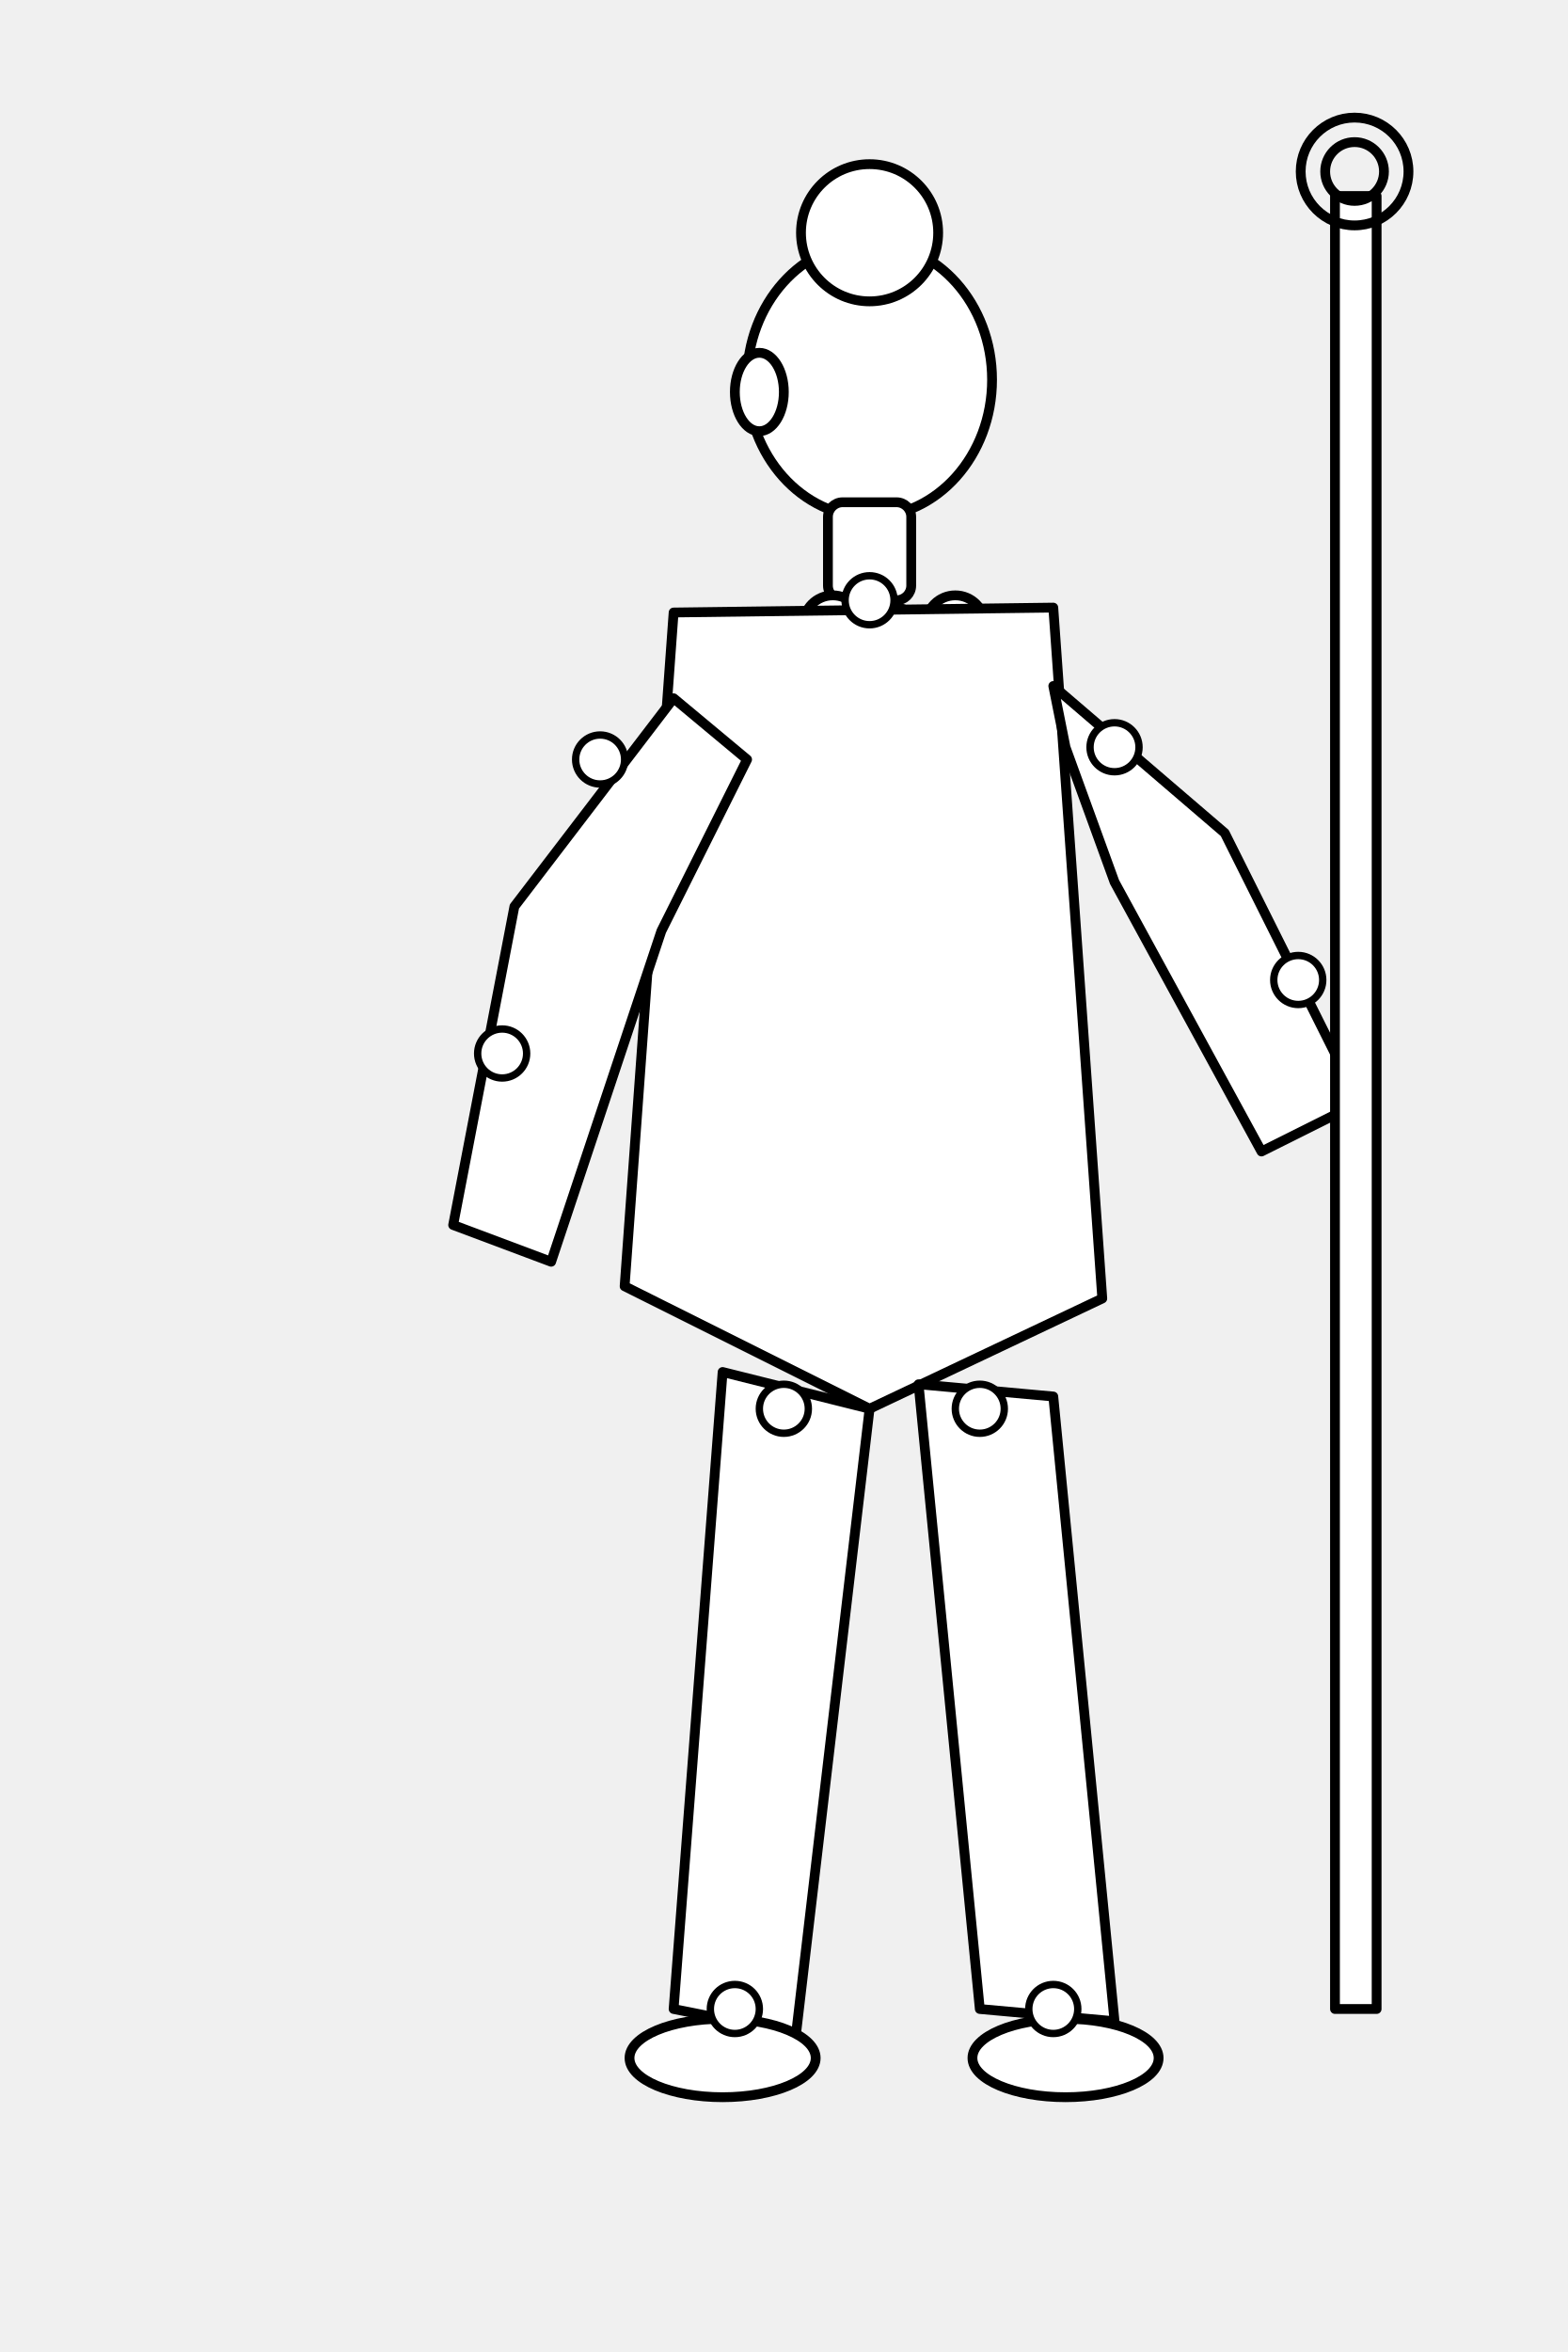
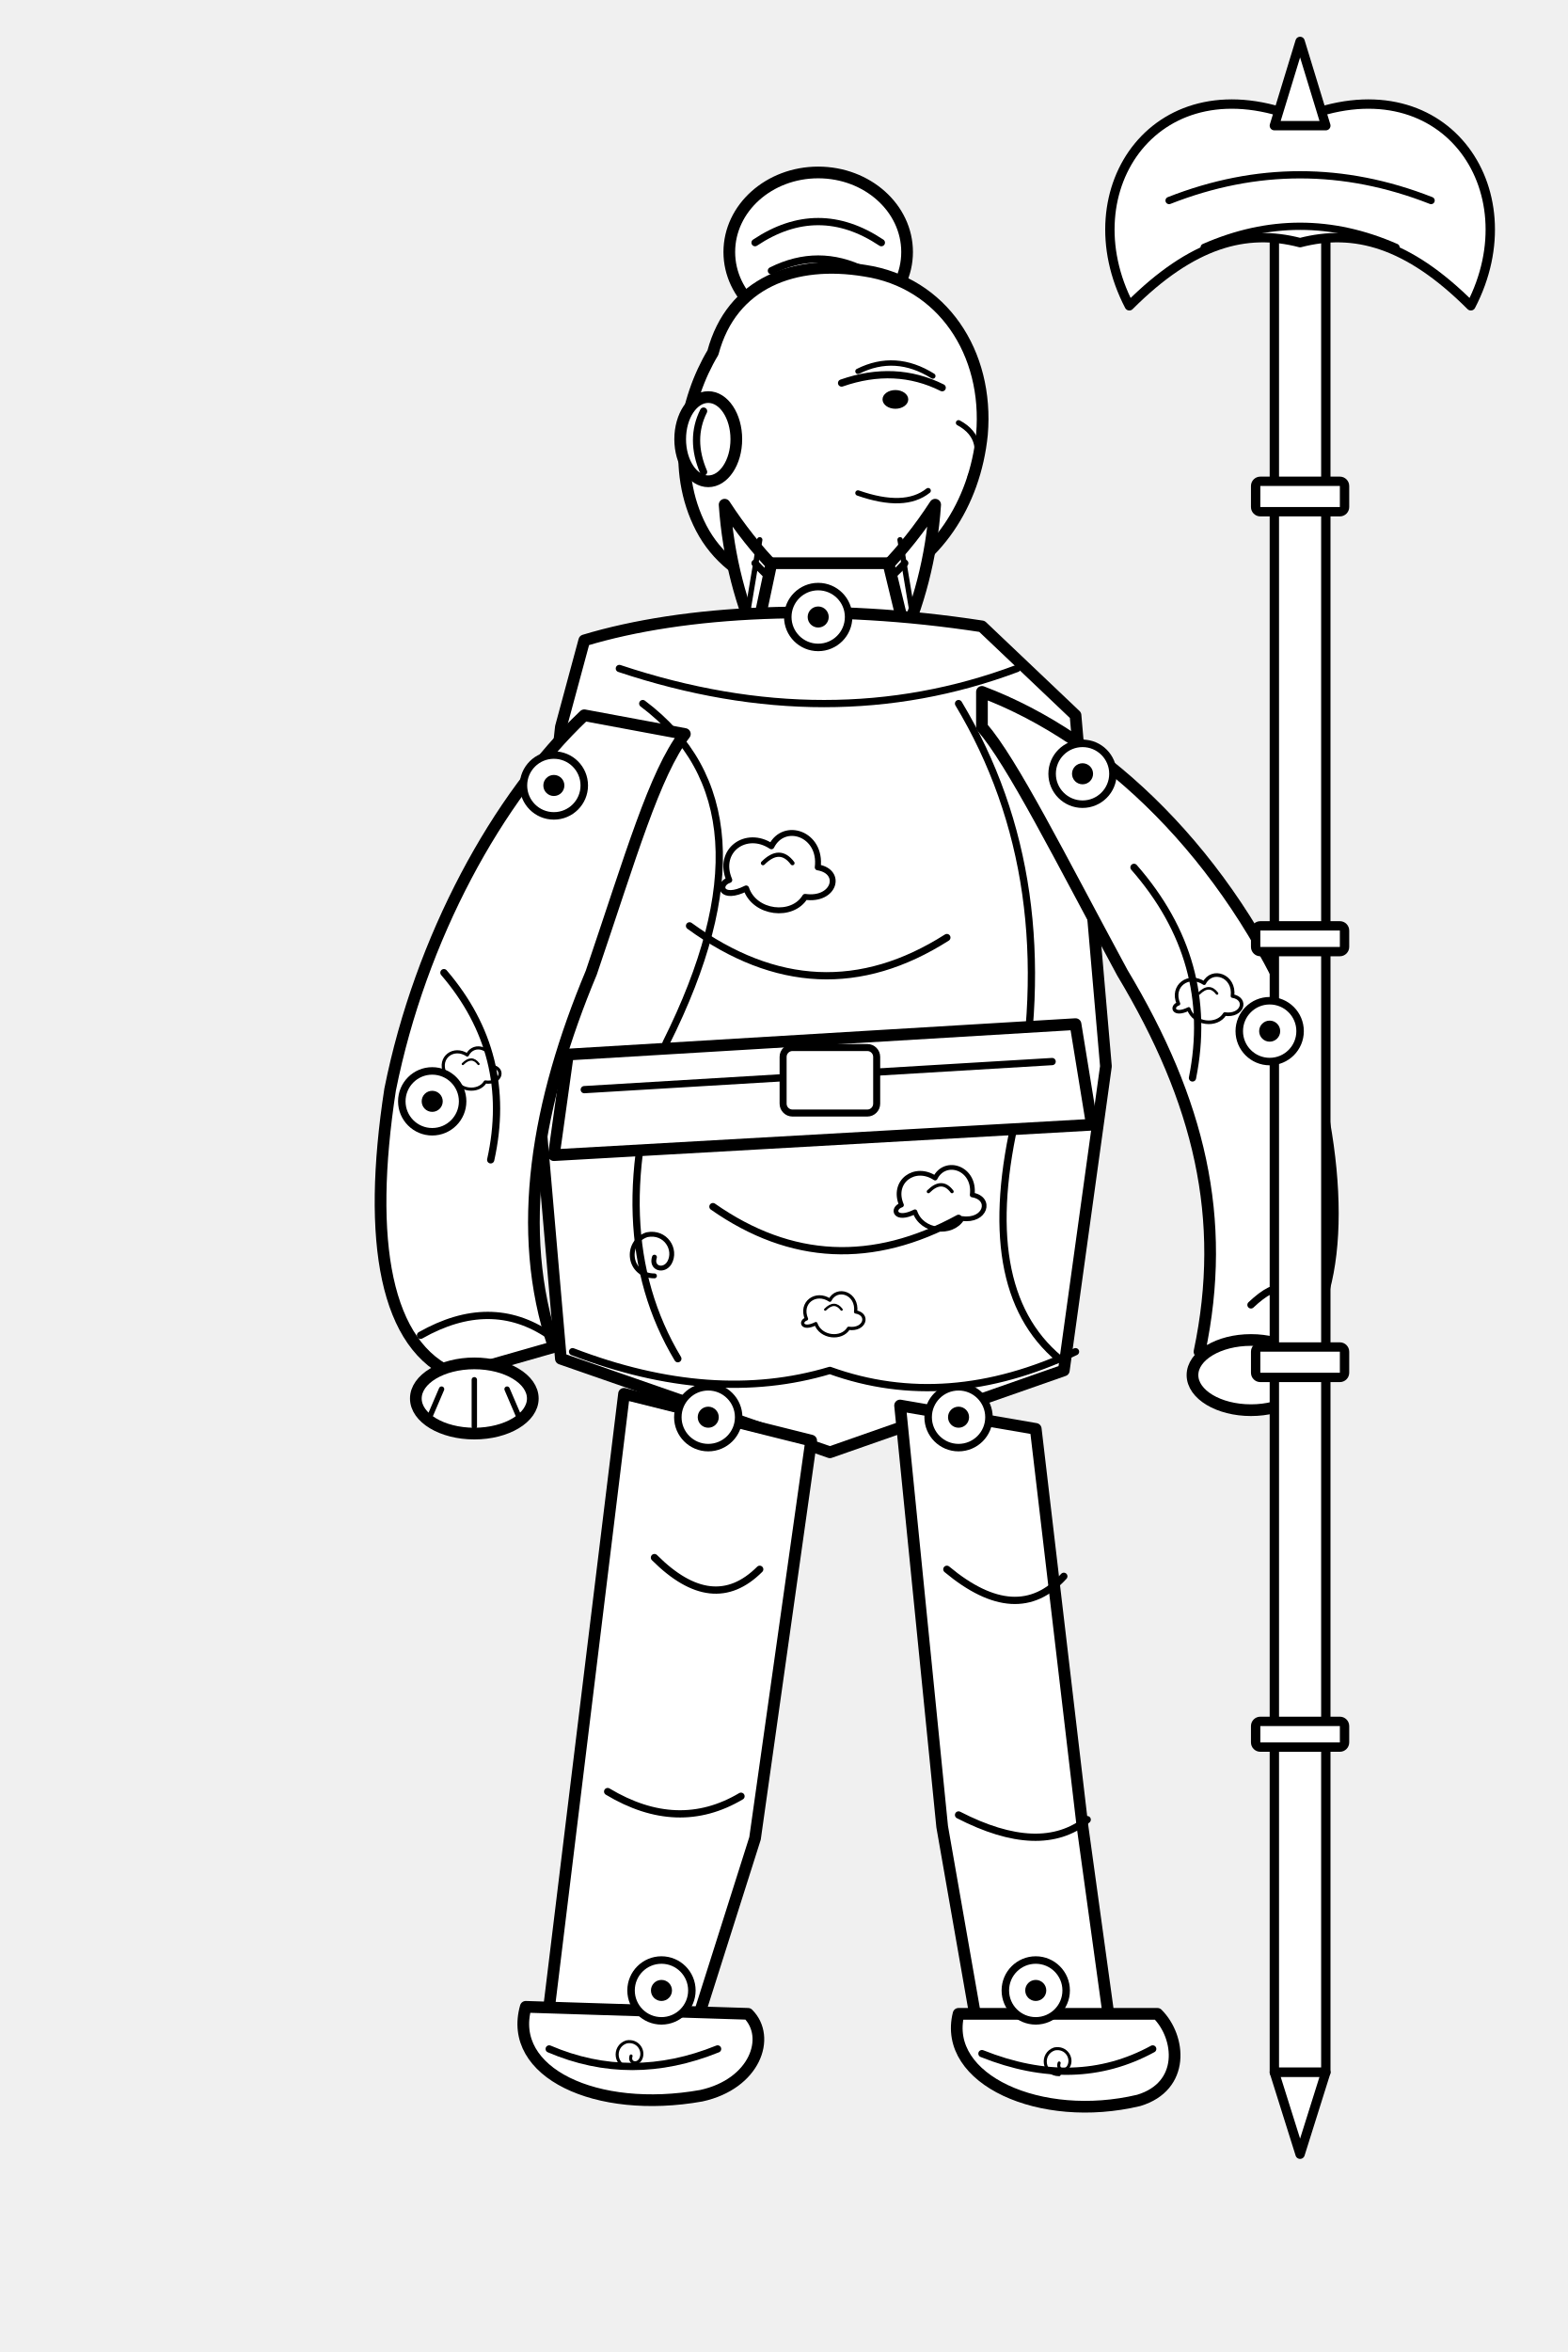
<svg xmlns="http://www.w3.org/2000/svg" width="640" height="960" viewBox="0 0 640 960">
-   <g fill="#ffffff" stroke="#000000" stroke-width="4" stroke-linejoin="round" stroke-linecap="round">
-     <ellipse cx="355" cy="155" rx="50" ry="56" />
-     <circle cx="355" cy="95" r="28" />
-     <ellipse cx="310" cy="160" rx="10" ry="16" />
-     <rect x="338" y="205" width="34" height="40" rx="6" />
-     <circle cx="340" cy="255" r="12" />
-     <circle cx="365" cy="260" r="12" />
-     <circle cx="390" cy="255" r="12" />
-     <path d="M275,250 L430,248 L450,530 L355,575 L255,525 Z" />
-     <path d="M275,285 L210,370 L185,500 L225,515 L270,380 L305,310 Z" />
-     <path d="M430,280 L500,340 L555,450 L515,470 L455,360 L435,305 Z" />
-     <path d="M545,80 L562,80 L562,820 L545,820 Z" />
-     <circle cx="553" cy="70" r="22" fill="none" stroke-width="4" />
-     <circle cx="553" cy="70" r="12" fill="none" />
-     <path d="M295,560 L275,820 L325,830 L355,575 Z" />
-     <path d="M375,565 L400,820 L455,825 L430,570 Z" />
-     <ellipse cx="295" cy="840" rx="38" ry="16" />
-     <ellipse cx="435" cy="840" rx="38" ry="16" />
-     <circle cx="355" cy="245" r="10" fill="#fff" stroke="#000" stroke-width="3" />
-     <circle cx="245" cy="310" r="10" fill="#fff" stroke="#000" stroke-width="3" />
-     <circle cx="205" cy="430" r="10" fill="#fff" stroke="#000" stroke-width="3" />
-     <circle cx="455" cy="305" r="10" fill="#fff" stroke="#000" stroke-width="3" />
-     <circle cx="530" cy="400" r="10" fill="#fff" stroke="#000" stroke-width="3" />
-     <circle cx="320" cy="575" r="10" fill="#fff" stroke="#000" stroke-width="3" />
-     <circle cx="400" cy="575" r="10" fill="#fff" stroke="#000" stroke-width="3" />
-     <circle cx="300" cy="820" r="10" fill="#fff" stroke="#000" stroke-width="3" />
-     <circle cx="430" cy="820" r="10" fill="#fff" stroke="#000" stroke-width="3" />
+   <defs>
+     <style>
+       .f { fill:#ffffff; stroke:#000000; stroke-width:5; stroke-linejoin:round; stroke-linecap:round; }
+       .fd { fill:none; stroke:#000; stroke-width:3.1; stroke-linejoin:round; stroke-linecap:round; }
+       .th { fill:none; stroke:#000; stroke-width:2.3; stroke-linejoin:round; stroke-linecap:round; }
+       .mt { fill:none; stroke:#000; stroke-width:2.7; stroke-linejoin:round; stroke-linecap:round; }
+     </style>
+   </defs>
+   <g transform="translate(-5,15) scale(0.955)">
+     <g class="f">
+       <ellipse cx="355" cy="92" rx="38" ry="34" />
+       <path class="fd" d="M328,88 Q355,70 382,88" />
+       <path class="fd" d="M335,100 Q355,90 375,100" />
+       <path d="M322,118 Q355,105 388,118 L382,135 Q355,125 328,135 Z" />
+       <path class="th" d="M320,125 C300,140 295,165 305,175" />
+       <path class="th" d="M390,125 C410,140 415,165 405,175" />
+       <path d="M310,135 C318,105 345,95 375,100 C408,105 428,135 425,170            C422,200 405,225 380,235 C350,245 318,235 305,210 C292,185 298,155 310,135 Z" />
+       <ellipse cx="308" cy="172" rx="12" ry="18" />
+       <path class="fd" d="M306,160 Q300,172 306,186" />
+       <ellipse cx="388" cy="155" rx="5.5" ry="4" fill="#000" stroke="none" />
+       <path class="th" d="M372,143 Q388,135 404,145" />
+       <path class="th" d="M415,165 Q428,172 420,188" />
+       <path class="fd" d="M365,148 Q388,140 408,150" />
+       <path d="M315,200 C318,245 338,285 360,298 C382,285 402,245 405,200            C392,220 375,238 360,245 C345,238 328,220 315,200 Z" />
+       <path class="fd" d="M328,225 Q360,260 392,225" />
+       <path class="fd" d="M338,250 Q360,275 382,250" />
+       <path class="fd" d="M345,270 Q360,285 375,270" />
+       <path class="th" d="M330,215 L325,245 M350,230 L348,275 M370,230 L372,275 M390,215 L395,245" />
+       <path class="th" d="M372,195 Q392,202 402,194" />
+       <path d="M335,225 L385,225 L393,258 L328,258 Z" />
+       <g fill="#fff" stroke="#000" stroke-width="2.6">
+         <ellipse cx="332" cy="272" rx="17" ry="15" />
+         <ellipse cx="365" cy="280" rx="17" ry="15" />
+         <ellipse cx="398" cy="272" rx="17" ry="15" />
+         <circle cx="325" cy="268" r="3.2" fill="#000" stroke="none" />
+         <circle cx="339" cy="268" r="3.2" fill="#000" stroke="none" />
+         <circle cx="358" cy="276" r="3.2" fill="#000" stroke="none" />
+         <circle cx="372" cy="276" r="3.2" fill="#000" stroke="none" />
+         <circle cx="391" cy="268" r="3.2" fill="#000" stroke="none" />
+         <circle cx="405" cy="268" r="3.2" fill="#000" stroke="none" />
+         <path class="th" d="M324,280 L330,288 L338,280" />
+         <path class="th" d="M357,288 L363,296 L371,288" />
+         <path class="th" d="M390,280 L396,288 L404,280" />
+         <path class="th" d="M332,275 L332,280 M365,283 L365,288 M398,275 L398,280" />
+       </g>
+       <circle cx="348" cy="262" r="5" fill="#fff" stroke="#000" stroke-width="2" />
+       <circle cx="382" cy="262" r="5" fill="#fff" stroke="#000" stroke-width="2" />
+       <path class="th" d="M332,257 Q365,250 398,257" />
+       <path d="M255,258 C298,245 360,242 425,252 L465,290 L478,440 L460,570 L360,605 L245,565 L232,415 L245,295 Z" />
+       <path class="fd" d="M280,285 Q340,330 290,430 Q262,510 295,565" />
+       <path class="fd" d="M415,285 Q460,360 440,460 Q422,535 458,565" />
+       <path class="fd" d="M270,270 Q360,300 440,270" />
+       <path class="fd" d="M300,380 Q355,420 410,385" />
+       <path class="fd" d="M310,500 Q360,535 415,505" />
+       <path d="M248,435 L465,422 L472,465 L242,478 Z" />
+       <path class="fd" d="M255,450 L455,438" />
+       <rect x="340" y="432" width="40" height="28" rx="4" fill="#fff" stroke="#000" stroke-width="3" />
+       <g transform="translate(335,355) scale(0.9)" fill="none" stroke="#000" stroke-width="2.8" stroke-linejoin="round">
+         <path d="M-20,6 C-26,-8 -12,-18 0,-10 C6,-22 24,-16 22,0 C34,2 30,16 16,14 C10,24 -8,22 -12,10 C-24,16 -26,8 -20,6 Z" />
+         <path d="M-4,-2 Q4,-10 10,-2" stroke-width="2" />
+       </g>
+       <g transform="translate(405,495) scale(0.72)" fill="none" stroke="#000" stroke-width="2.8" stroke-linejoin="round">
+         <path d="M-20,6 C-26,-8 -12,-18 0,-10 C6,-22 24,-16 22,0 C34,2 30,16 16,14 C10,24 -8,22 -12,10 C-24,16 -26,8 -20,6 Z" />
+         <path d="M-4,-2 Q4,-10 10,-2" stroke-width="2" />
+       </g>
+       <path transform="translate(285,520) scale(0.8)" fill="none" stroke="#000" stroke-width="2.6" d="M0,12 C-14,12 -16,-6 -4,-10 C6,-12 12,-2 8,5 C5,10 -2,8 0,2" />
+       <g transform="translate(360,545) scale(0.5)" fill="none" stroke="#000" stroke-width="2.8" stroke-linejoin="round">
+         <path d="M-20,6 C-26,-8 -12,-18 0,-10 C6,-22 24,-16 22,0 C34,2 30,16 16,14 C10,24 -8,22 -12,10 C-24,16 -26,8 -20,6 Z" />
+         <path d="M-4,-2 Q4,-10 10,-2" stroke-width="2" />
+       </g>
+       <path class="fd" d="M250,562 Q310,585 360,570 Q410,588 465,562" />
+       <path d="M255,290 C218,325 185,385 172,450 C162,515 170,560 200,572 L242,560 C225,510 235,455 258,400 C275,350 285,315 298,298 Z" />
+       <path class="fd" d="M185,555 Q215,538 240,555" />
+       <path class="fd" d="M195,400 Q225,435 215,480" />
+       <g transform="translate(205,440) scale(0.48)" fill="none" stroke="#000" stroke-width="2.8" stroke-linejoin="round">
+         <path d="M-20,6 C-26,-8 -12,-18 0,-10 C6,-22 24,-16 22,0 C34,2 30,16 16,14 C10,24 -8,22 -12,10 C-24,16 -26,8 -20,6 Z" />
+         <path d="M-4,-2 Q4,-10 10,-2" stroke-width="2" />
+       </g>
+       <ellipse cx="208" cy="582" rx="25" ry="15" />
+       <path class="th" d="M194,578 L188,592 M208,574 L208,594 M222,578 L228,592" />
+       <path d="M425,280 C478,300 530,350 560,420 C580,480 580,535 560,558 L518,562 C530,505 518,455 485,400 C458,350 438,310 425,295 Z" />
+       <path class="fd" d="M540,542 Q558,525 560,548" />
+       <path class="fd" d="M490,355 Q525,395 515,445" />
+       <g transform="translate(520,410) scale(0.55)" fill="none" stroke="#000" stroke-width="2.8" stroke-linejoin="round">
+         <path d="M-20,6 C-26,-8 -12,-18 0,-10 C6,-22 24,-16 22,0 C34,2 30,16 16,14 C10,24 -8,22 -12,10 C-24,16 -26,8 -20,6 Z" />
+         <path d="M-4,-2 Q4,-10 10,-2" stroke-width="2" />
+       </g>
+       <ellipse cx="540" cy="572" rx="25" ry="15" />
+       <g fill="#fff" stroke="#000" stroke-width="4" stroke-linejoin="round">
+         <path d="M550,65 L572,65 L572,870 L550,870 Z" />
+         <rect x="542" y="190" width="38" height="13" rx="2" />
+         <rect x="542" y="380" width="38" height="11" rx="2" />
+         <rect x="542" y="560" width="38" height="13" rx="2" />
+         <rect x="542" y="720" width="38" height="11" rx="2" />
+         <path d="M561,35              C500,10 462,65 488,115              C515,88 538,82 561,88              C584,82 607,88 634,115              C660,65 622,10 561,35 Z" />
+         <path class="fd" d="M505,70 Q561,48 617,70" />
+         <path class="fd" d="M520,90 Q561,72 602,90" />
+         <path d="M550,38 L561,2 L572,38 Z" />
+         <path d="M550,870 L561,905 L572,870 Z" />
+       </g>
+       <path d="M272,580 L250,760 L240,842 L302,852 L328,770 L352,600 Z" />
+       <path d="M390,585 L408,765 L422,845 L480,852 L468,765 L448,595 Z" />
+       <path class="fd" d="M265,750 Q295,768 322,752" />
+       <path class="fd" d="M415,760 Q450,778 470,762" />
+       <path class="fd" d="M285,650 Q310,675 330,655" />
+       <path class="fd" d="M410,655 Q440,680 460,658" />
+       <path d="M230,842 C222,870 260,888 305,880 C328,875 335,855 325,845 Z" />
+       <path d="M415,845 C408,873 450,892 492,882 C512,876 510,855 500,845 Z" />
+       <path class="fd" d="M240,860 Q275,875 312,860" />
+       <path class="fd" d="M425,862 Q465,878 498,860" />
+       <path transform="translate(275,862) scale(0.5)" fill="none" stroke="#000" stroke-width="2.6" d="M0,12 C-14,12 -16,-6 -4,-10 C6,-12 12,-2 8,5 C5,10 -2,8 0,2" />
+       <path transform="translate(458,865) scale(0.5)" fill="none" stroke="#000" stroke-width="2.6" d="M0,12 C-14,12 -16,-6 -4,-10 C6,-12 12,-2 8,5 C5,10 -2,8 0,2" />
+     </g>
+     <g>
+       <circle cx="355" cy="248" r="13" fill="#fff" stroke="#000" stroke-width="3.2" />
+       <circle cx="355" cy="248" r="4.5" fill="#000" />
+       <circle cx="242" cy="320" r="13" fill="#fff" stroke="#000" stroke-width="3.2" />
+       <circle cx="242" cy="320" r="4.5" fill="#000" />
+       <circle cx="190" cy="455" r="13" fill="#fff" stroke="#000" stroke-width="3.2" />
+       <circle cx="190" cy="455" r="4.5" fill="#000" />
+       <circle cx="468" cy="315" r="13" fill="#fff" stroke="#000" stroke-width="3.2" />
+       <circle cx="468" cy="315" r="4.5" fill="#000" />
+       <circle cx="548" cy="425" r="13" fill="#fff" stroke="#000" stroke-width="3.2" />
+       <circle cx="548" cy="425" r="4.5" fill="#000" />
+       <circle cx="308" cy="590" r="13" fill="#fff" stroke="#000" stroke-width="3.2" />
+       <circle cx="308" cy="590" r="4.5" fill="#000" />
+       <circle cx="415" cy="590" r="13" fill="#fff" stroke="#000" stroke-width="3.2" />
+       <circle cx="415" cy="590" r="4.5" fill="#000" />
+       <circle cx="288" cy="835" r="13" fill="#fff" stroke="#000" stroke-width="3.2" />
+       <circle cx="288" cy="835" r="4.5" fill="#000" />
+       <circle cx="448" cy="835" r="13" fill="#fff" stroke="#000" stroke-width="3.2" />
+       <circle cx="448" cy="835" r="4.5" fill="#000" />
+     </g>
  </g>
</svg>
